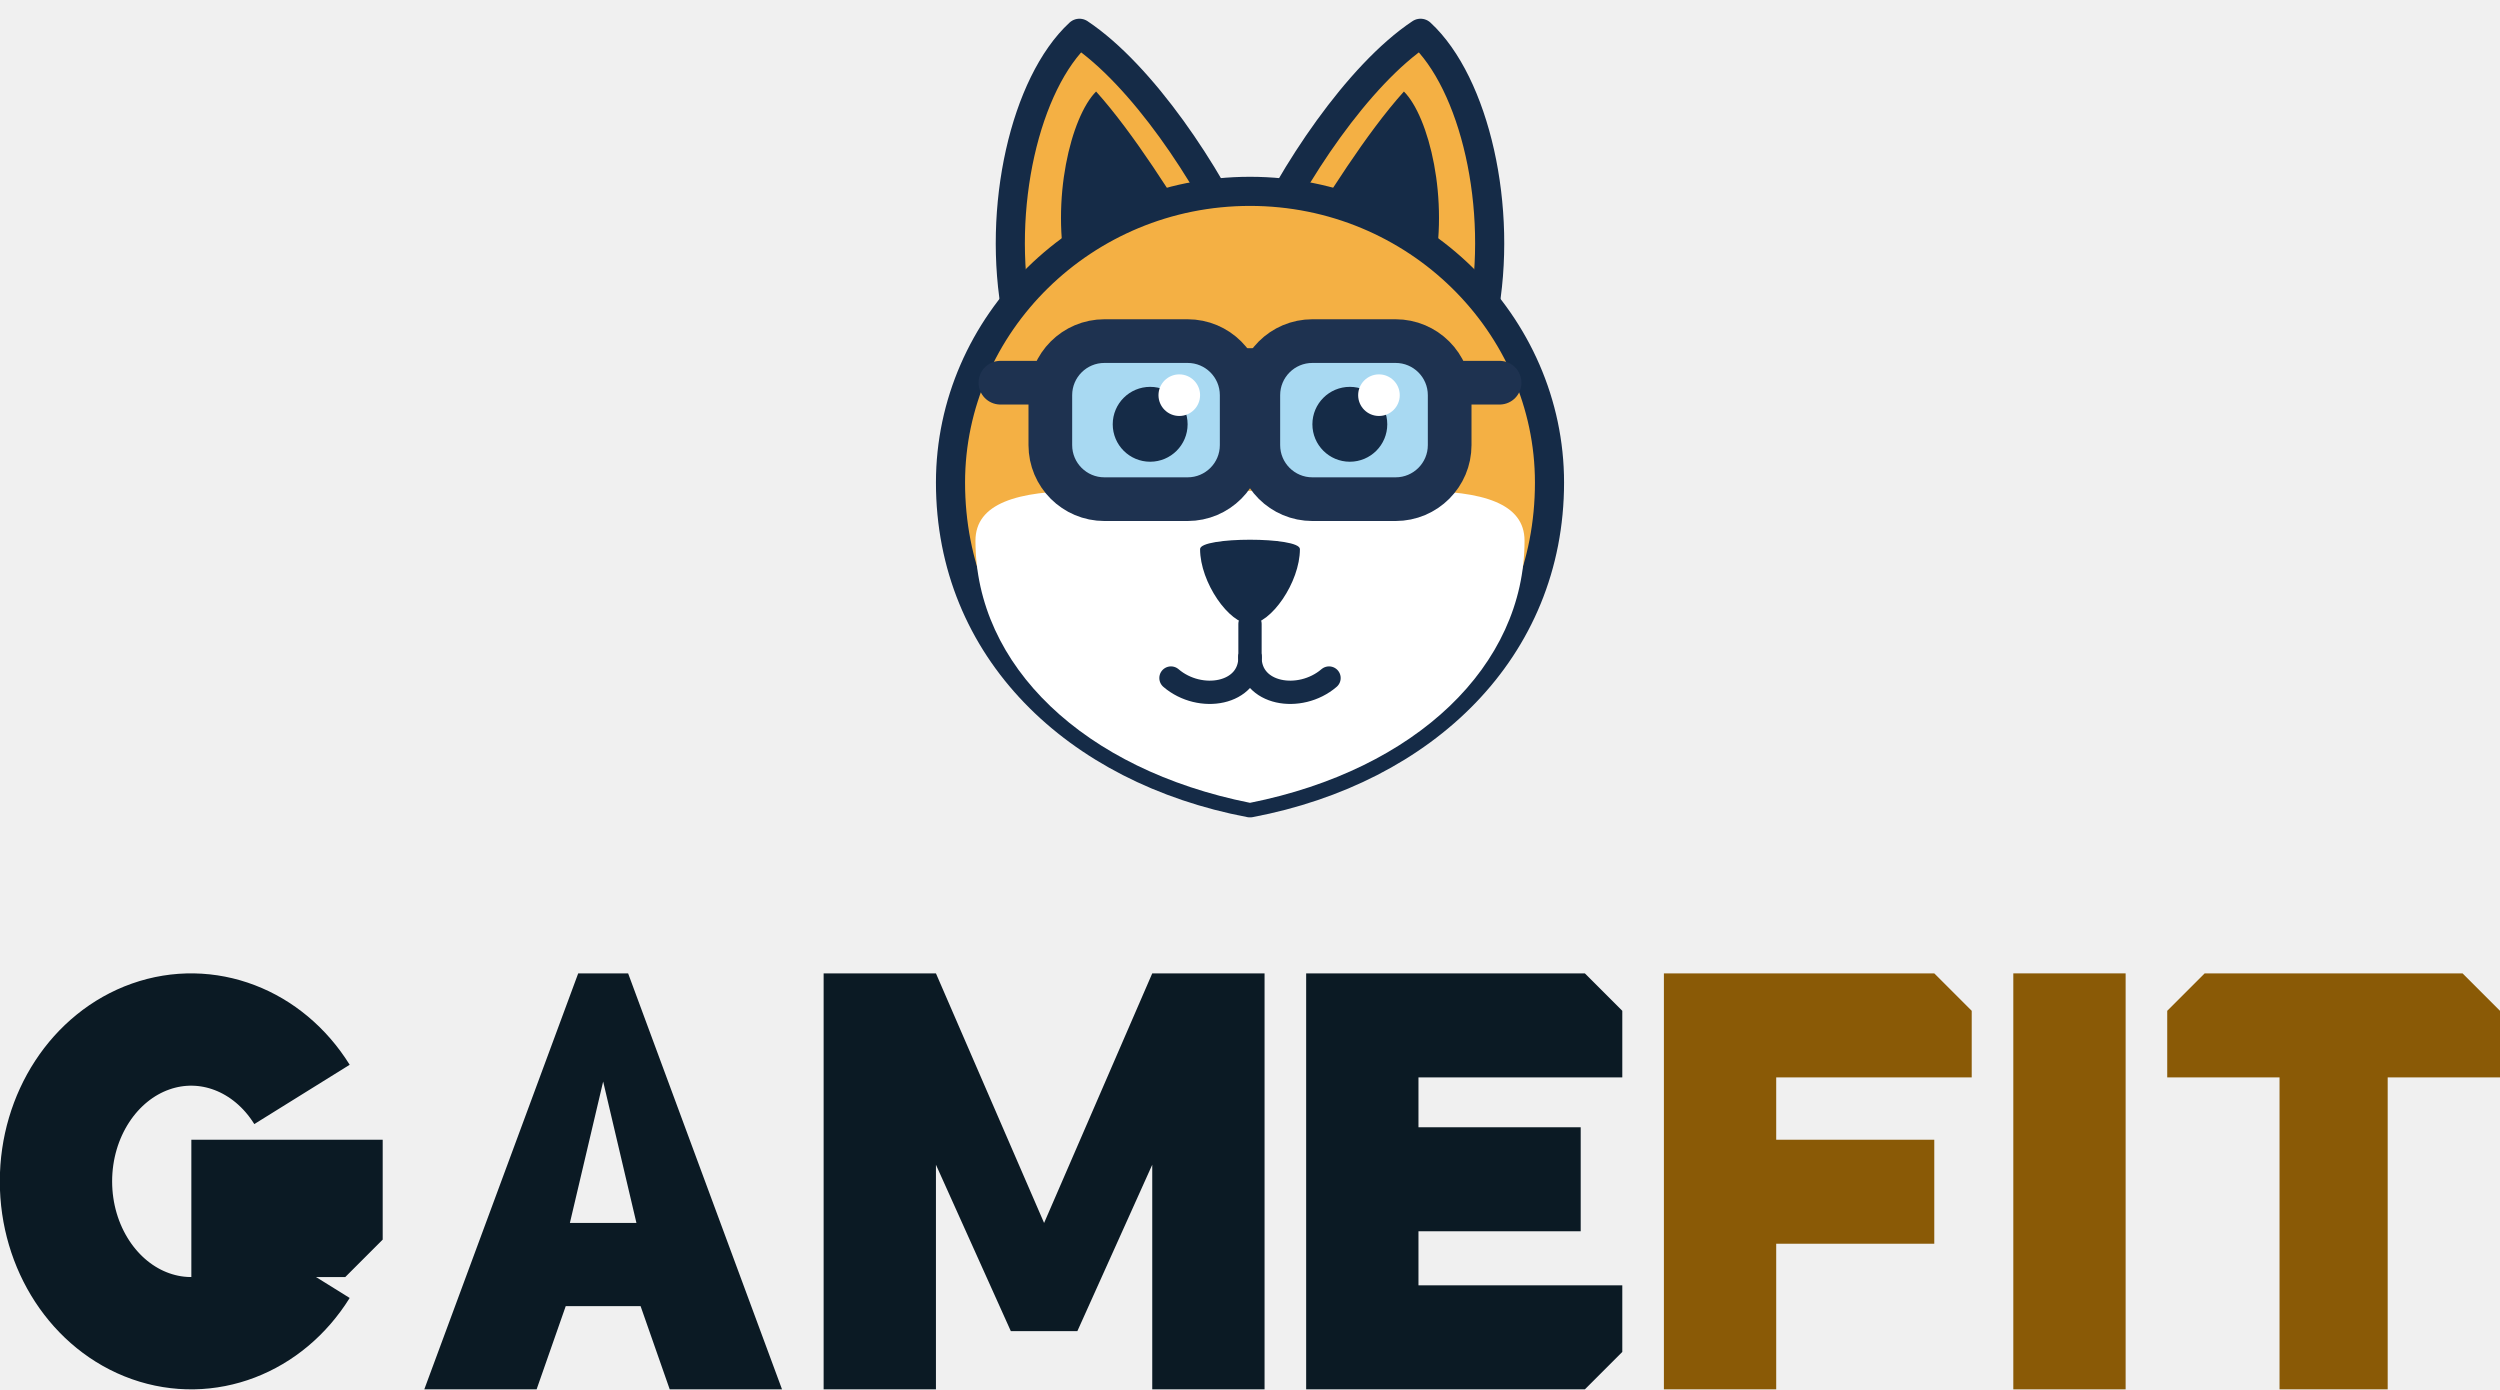
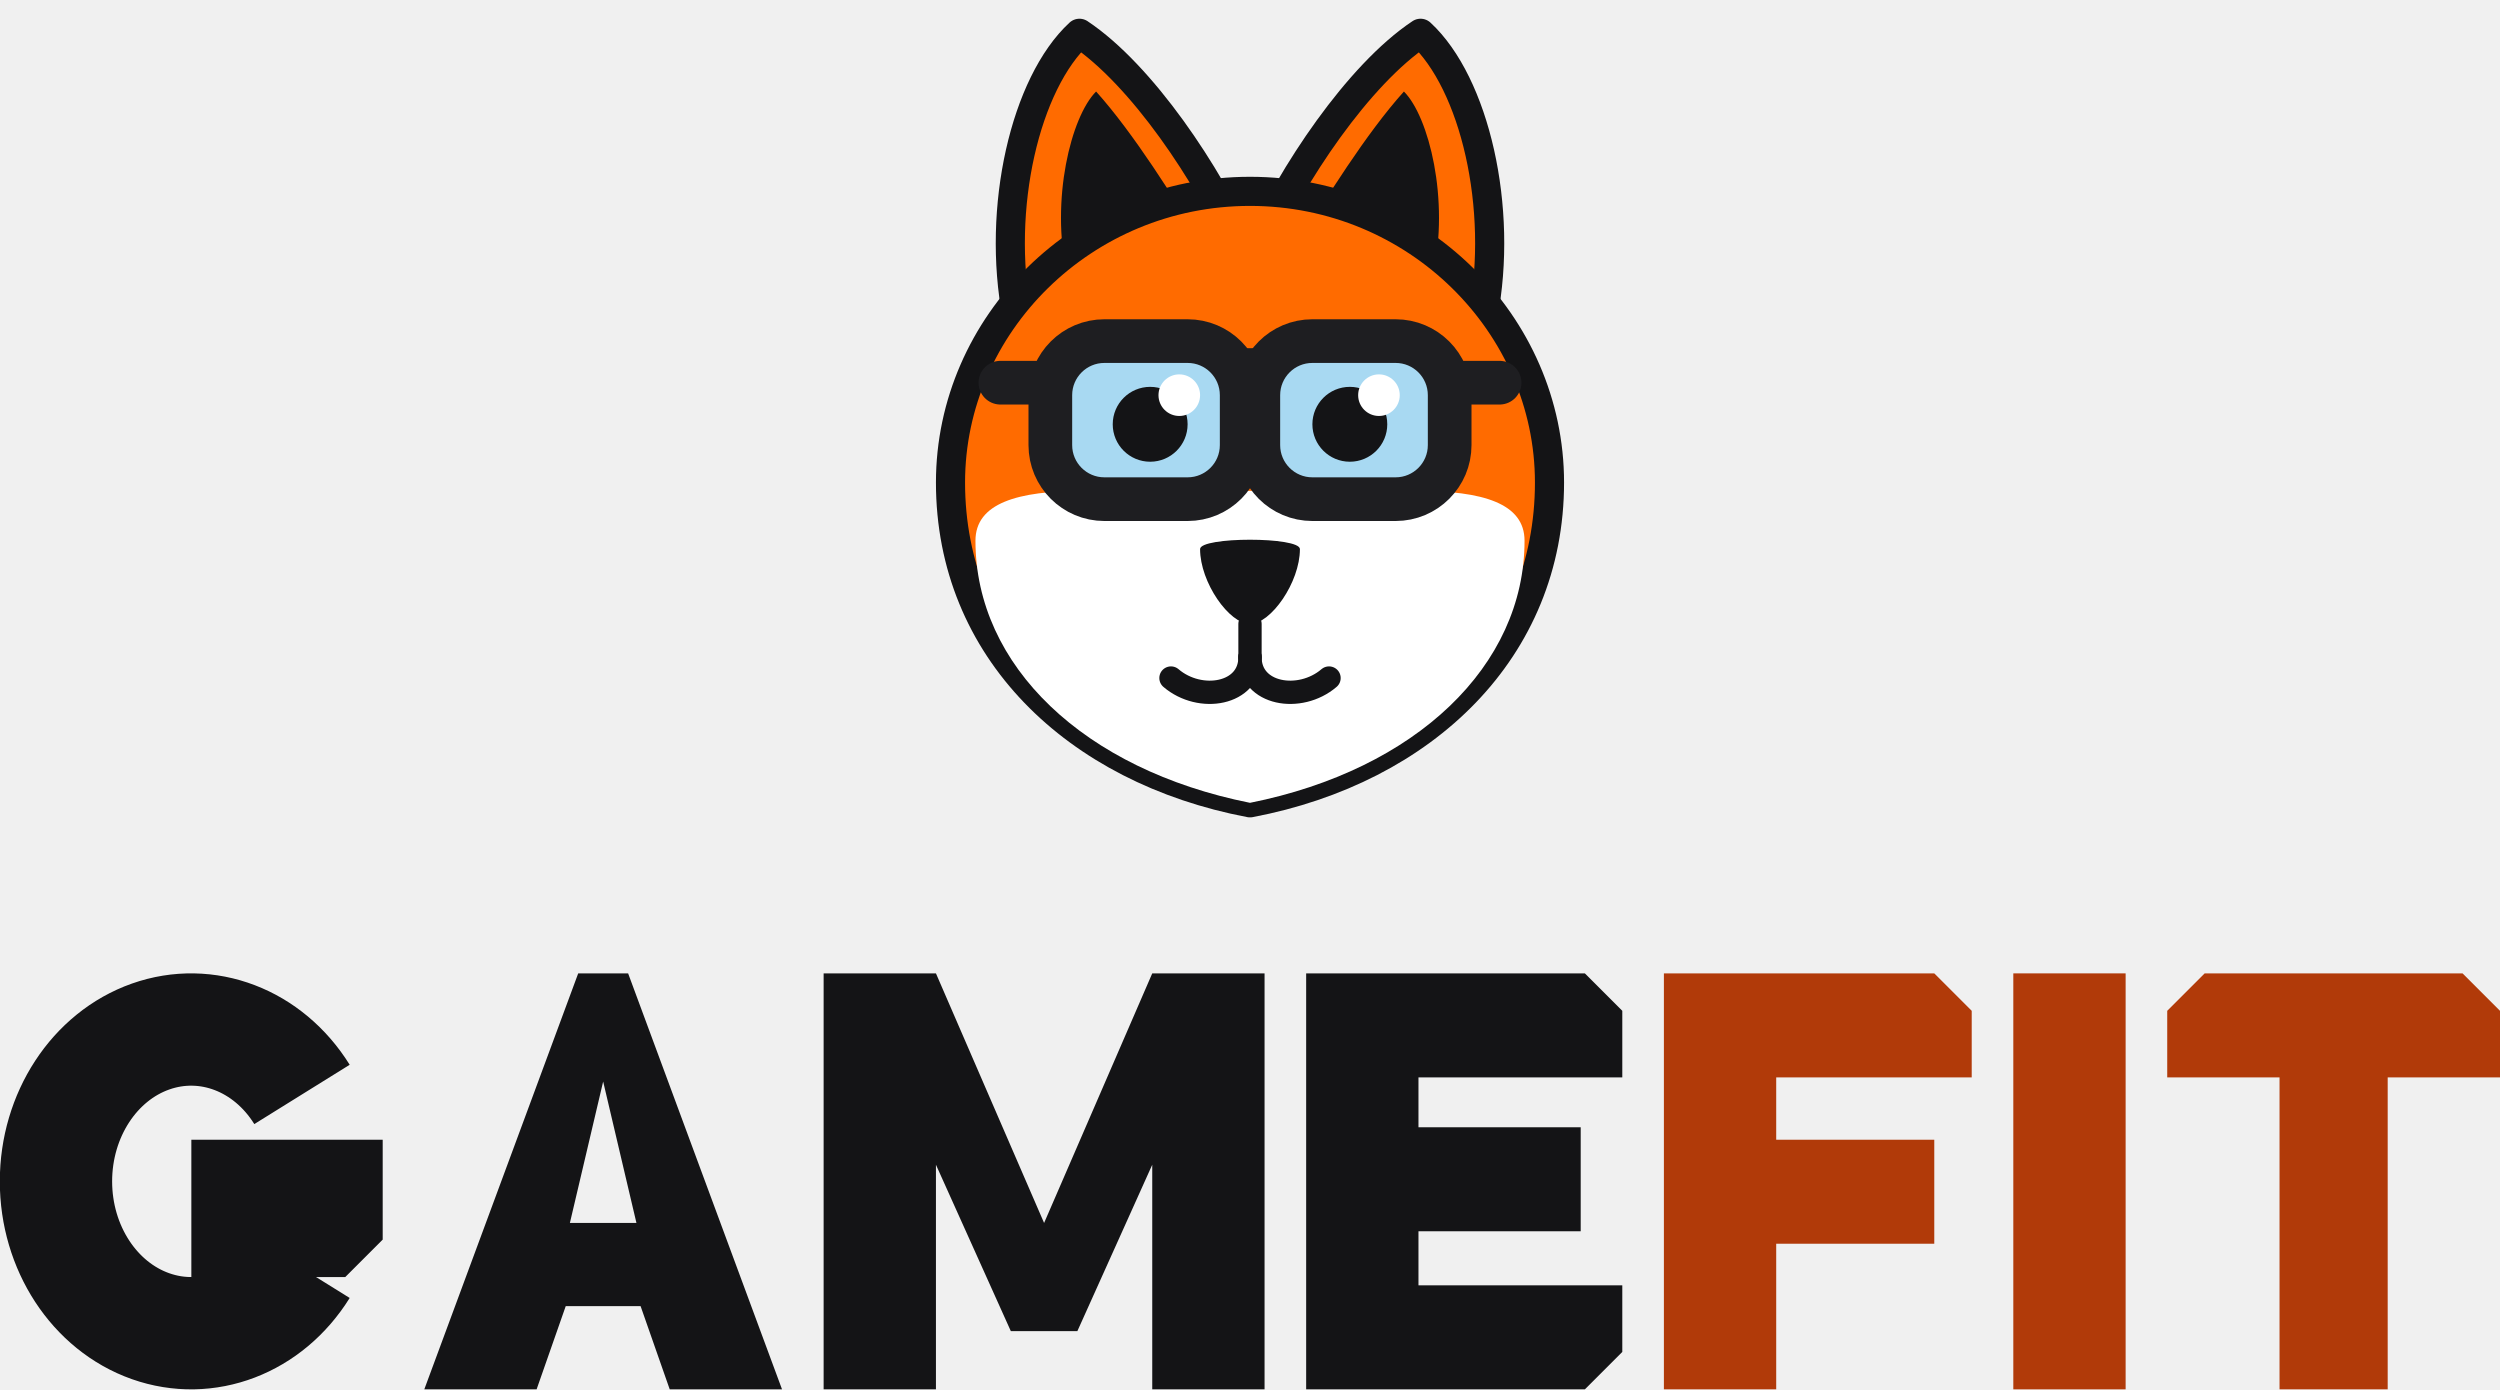
<svg xmlns="http://www.w3.org/2000/svg" viewBox="0 0 601 334" width="601" height="334" role="img" aria-label="GameFit">
  <g transform="translate(200.5,0)">
-     <g stroke="#152B47" stroke-width="7" stroke-linejoin="round" stroke-linecap="round">
-       <path d="M44,76 C39,50 46,20 59,8 C74,18 90,42 98,60 Z" fill="#F4B044" />
-       <path d="M156,76 C161,50 154,20 141,8 C126,18 110,42 102,60 Z" fill="#F4B044" />
-       <path d="M56,66 C52,48 57,28 63,22 C72,32 82,48 88,58 Z" fill="#152B47" stroke="none" />
-       <path d="M144,66 C148,48 143,28 137,22 C128,32 118,48 112,58 Z" fill="#152B47" stroke="none" />
-       <path d="M100,46 C60,46 28,78 28,116 C28,156 58,185 100,193 C142,185 172,156 172,116 C172,78 140,46 100,46 Z" fill="#F4B044" />
+     <g stroke="#141416" stroke-width="7" stroke-linejoin="round" stroke-linecap="round">
+       <path d="M44,76 C39,50 46,20 59,8 C74,18 90,42 98,60 Z" fill="#FF6B00" />
+       <path d="M156,76 C161,50 154,20 141,8 C126,18 110,42 102,60 Z" fill="#FF6B00" />
+       <path d="M56,66 C52,48 57,28 63,22 C72,32 82,48 88,58 Z" fill="#141416" stroke="none" />
+       <path d="M144,66 C148,48 143,28 137,22 C128,32 118,48 112,58 Z" fill="#141416" stroke="none" />
+       <path d="M100,46 C60,46 28,78 28,116 C28,156 58,185 100,193 C142,185 172,156 172,116 C172,78 140,46 100,46 Z" fill="#FF6B00" />
      <path d="M34,130 C34,121 44,118 60,118 L140,118 C156,118 166,121 166,130 C166,160 140,185 100,193 C60,185 34,160 34,130 Z" fill="#FFFFFF" stroke="none" />
-       <path d="M40,92 L52,92" fill="none" stroke="#1E3250" stroke-width="10.5" />
-       <path d="M148,92 L160,92" fill="none" stroke="#1E3250" stroke-width="10.5" />
-       <path d="M97,90 L103,90" fill="none" stroke="#1E3250" stroke-width="12.6" />
-       <rect x="52" y="82" width="46" height="38" rx="13" fill="#A8D9F2" stroke="#1E3250" stroke-width="10.5" />
-       <rect x="102" y="82" width="46" height="38" rx="13" fill="#A8D9F2" stroke="#1E3250" stroke-width="10.5" />
-       <circle cx="76" cy="102" r="9" fill="#152B47" stroke="none" />
-       <circle cx="124" cy="102" r="9" fill="#152B47" stroke="none" />
+       <path d="M40,92 L52,92" fill="none" stroke="#1E1E21" stroke-width="10.5" />
+       <path d="M148,92 L160,92" fill="none" stroke="#1E1E21" stroke-width="10.5" />
+       <path d="M97,90 L103,90" fill="none" stroke="#1E1E21" stroke-width="12.6" />
+       <rect x="52" y="82" width="46" height="38" rx="13" fill="#A8D9F2" stroke="#1E1E21" stroke-width="10.5" />
+       <rect x="102" y="82" width="46" height="38" rx="13" fill="#A8D9F2" stroke="#1E1E21" stroke-width="10.5" />
+       <circle cx="76" cy="102" r="9" fill="#141416" stroke="none" />
+       <circle cx="124" cy="102" r="9" fill="#141416" stroke="none" />
      <circle cx="83" cy="95" r="5" fill="#FFFFFF" stroke="none" />
      <circle cx="131" cy="95" r="5" fill="#FFFFFF" stroke="none" />
-       <path d="M88,132 C88,129 112,129 112,132 C112,140 105,150 100,150 C95,150 88,140 88,132 Z" fill="#152B47" stroke="none" />
-       <path d="M100,150 L100,158" fill="none" stroke="#152B47" stroke-width="5.6" />
-       <path d="M100,158 C100,167 88,169 81,163" fill="none" stroke="#152B47" stroke-width="5.6" />
-       <path d="M100,158 C100,167 112,169 119,163" fill="none" stroke="#152B47" stroke-width="5.6" />
+       <path d="M88,132 C88,129 112,129 112,132 C112,140 105,150 100,150 C95,150 88,140 88,132 Z" fill="#141416" stroke="none" />
+       <path d="M100,150 L100,158" fill="none" stroke="#141416" stroke-width="5.6" />
+       <path d="M100,158 C100,167 88,169 81,163" fill="none" stroke="#141416" stroke-width="5.6" />
+       <path d="M100,158 C100,167 112,169 119,163" fill="none" stroke="#141416" stroke-width="5.6" />
    </g>
  </g>
  <g transform="translate(0,234)">
    <g transform="translate(0,0)">
-       <path d="M72.6,29.1 A32.5,36.5 0 1 0 72.6,70.9" stroke-width="27" stroke-linecap="butt" fill="none" stroke="#0B1A24" />
-       <path d="M46,40 L92,40 L92,64 L83,73 L46,73 Z" fill="#0B1A24" />
+       <path d="M72.6,29.1 A32.5,36.5 0 1 0 72.6,70.9" stroke-width="27" stroke-linecap="butt" fill="none" stroke="#141416" />
+       <path d="M46,40 L92,40 L92,64 L83,73 L46,73 Z" fill="#141416" />
    </g>
    <g transform="translate(102,0)">
-       <path d="M37,0 L49,0 L86,100 L59,100 L52,80 L34,80 L27,100 L0,100 Z M43,26 L35,60 L51,60 Z" fill-rule="evenodd" fill="#0B1A24" />
+       <path d="M37,0 L49,0 L86,100 L59,100 L52,80 L34,80 L27,100 L0,100 Z M43,26 L35,60 L51,60 Z" fill-rule="evenodd" fill="#141416" />
    </g>
    <g transform="translate(198,0)">
-       <path d="M0,100 L0,0 L27,0 L53,60 L79,0 L106,0 L106,100 L79,100 L79,46 L61,86 L45,86 L27,46 L27,100 Z" fill="#0B1A24" />
+       <path d="M0,100 L0,0 L27,0 L53,60 L79,0 L106,0 L106,100 L79,100 L79,46 L61,86 L45,86 L27,46 L27,100 Z" fill="#141416" />
    </g>
    <g transform="translate(314,0)">
-       <path d="M0,0 L67,0 L76,9 L76,25 L27,25 L27,37 L66,37 L66,62 L27,62 L27,75 L76,75 L76,91 L67,100 L0,100 Z" fill="#0B1A24" />
+       <path d="M0,0 L67,0 L76,9 L76,25 L27,25 L27,37 L66,37 L66,62 L27,62 L27,75 L76,75 L76,91 L67,100 L0,100 Z" fill="#141416" />
    </g>
    <g transform="translate(400,0)">
-       <path d="M0,0 L65,0 L74,9 L74,25 L27,25 L27,40 L65,40 L65,65 L27,65 L27,100 L0,100 Z" fill="#8A5A06" />
+       <path d="M0,0 L65,0 L74,9 L74,25 L27,25 L27,40 L65,40 L65,65 L27,65 L27,100 L0,100 Z" fill="#B13A09" />
    </g>
    <g transform="translate(484,0)">
-       <path d="M0,0 L27,0 L27,100 L0,100 Z" fill="#8A5A06" />
+       <path d="M0,0 L27,0 L27,100 L0,100 Z" fill="#B13A09" />
    </g>
    <g transform="translate(521,0)">
-       <path d="M9,0 L71,0 L80,9 L80,25 L53,25 L53,100 L27,100 L27,25 L0,25 L0,9 Z" fill="#8A5A06" />
+       <path d="M9,0 L71,0 L80,9 L80,25 L53,25 L53,100 L27,100 L27,25 L0,25 L0,9 Z" fill="#B13A09" />
    </g>
  </g>
</svg>
